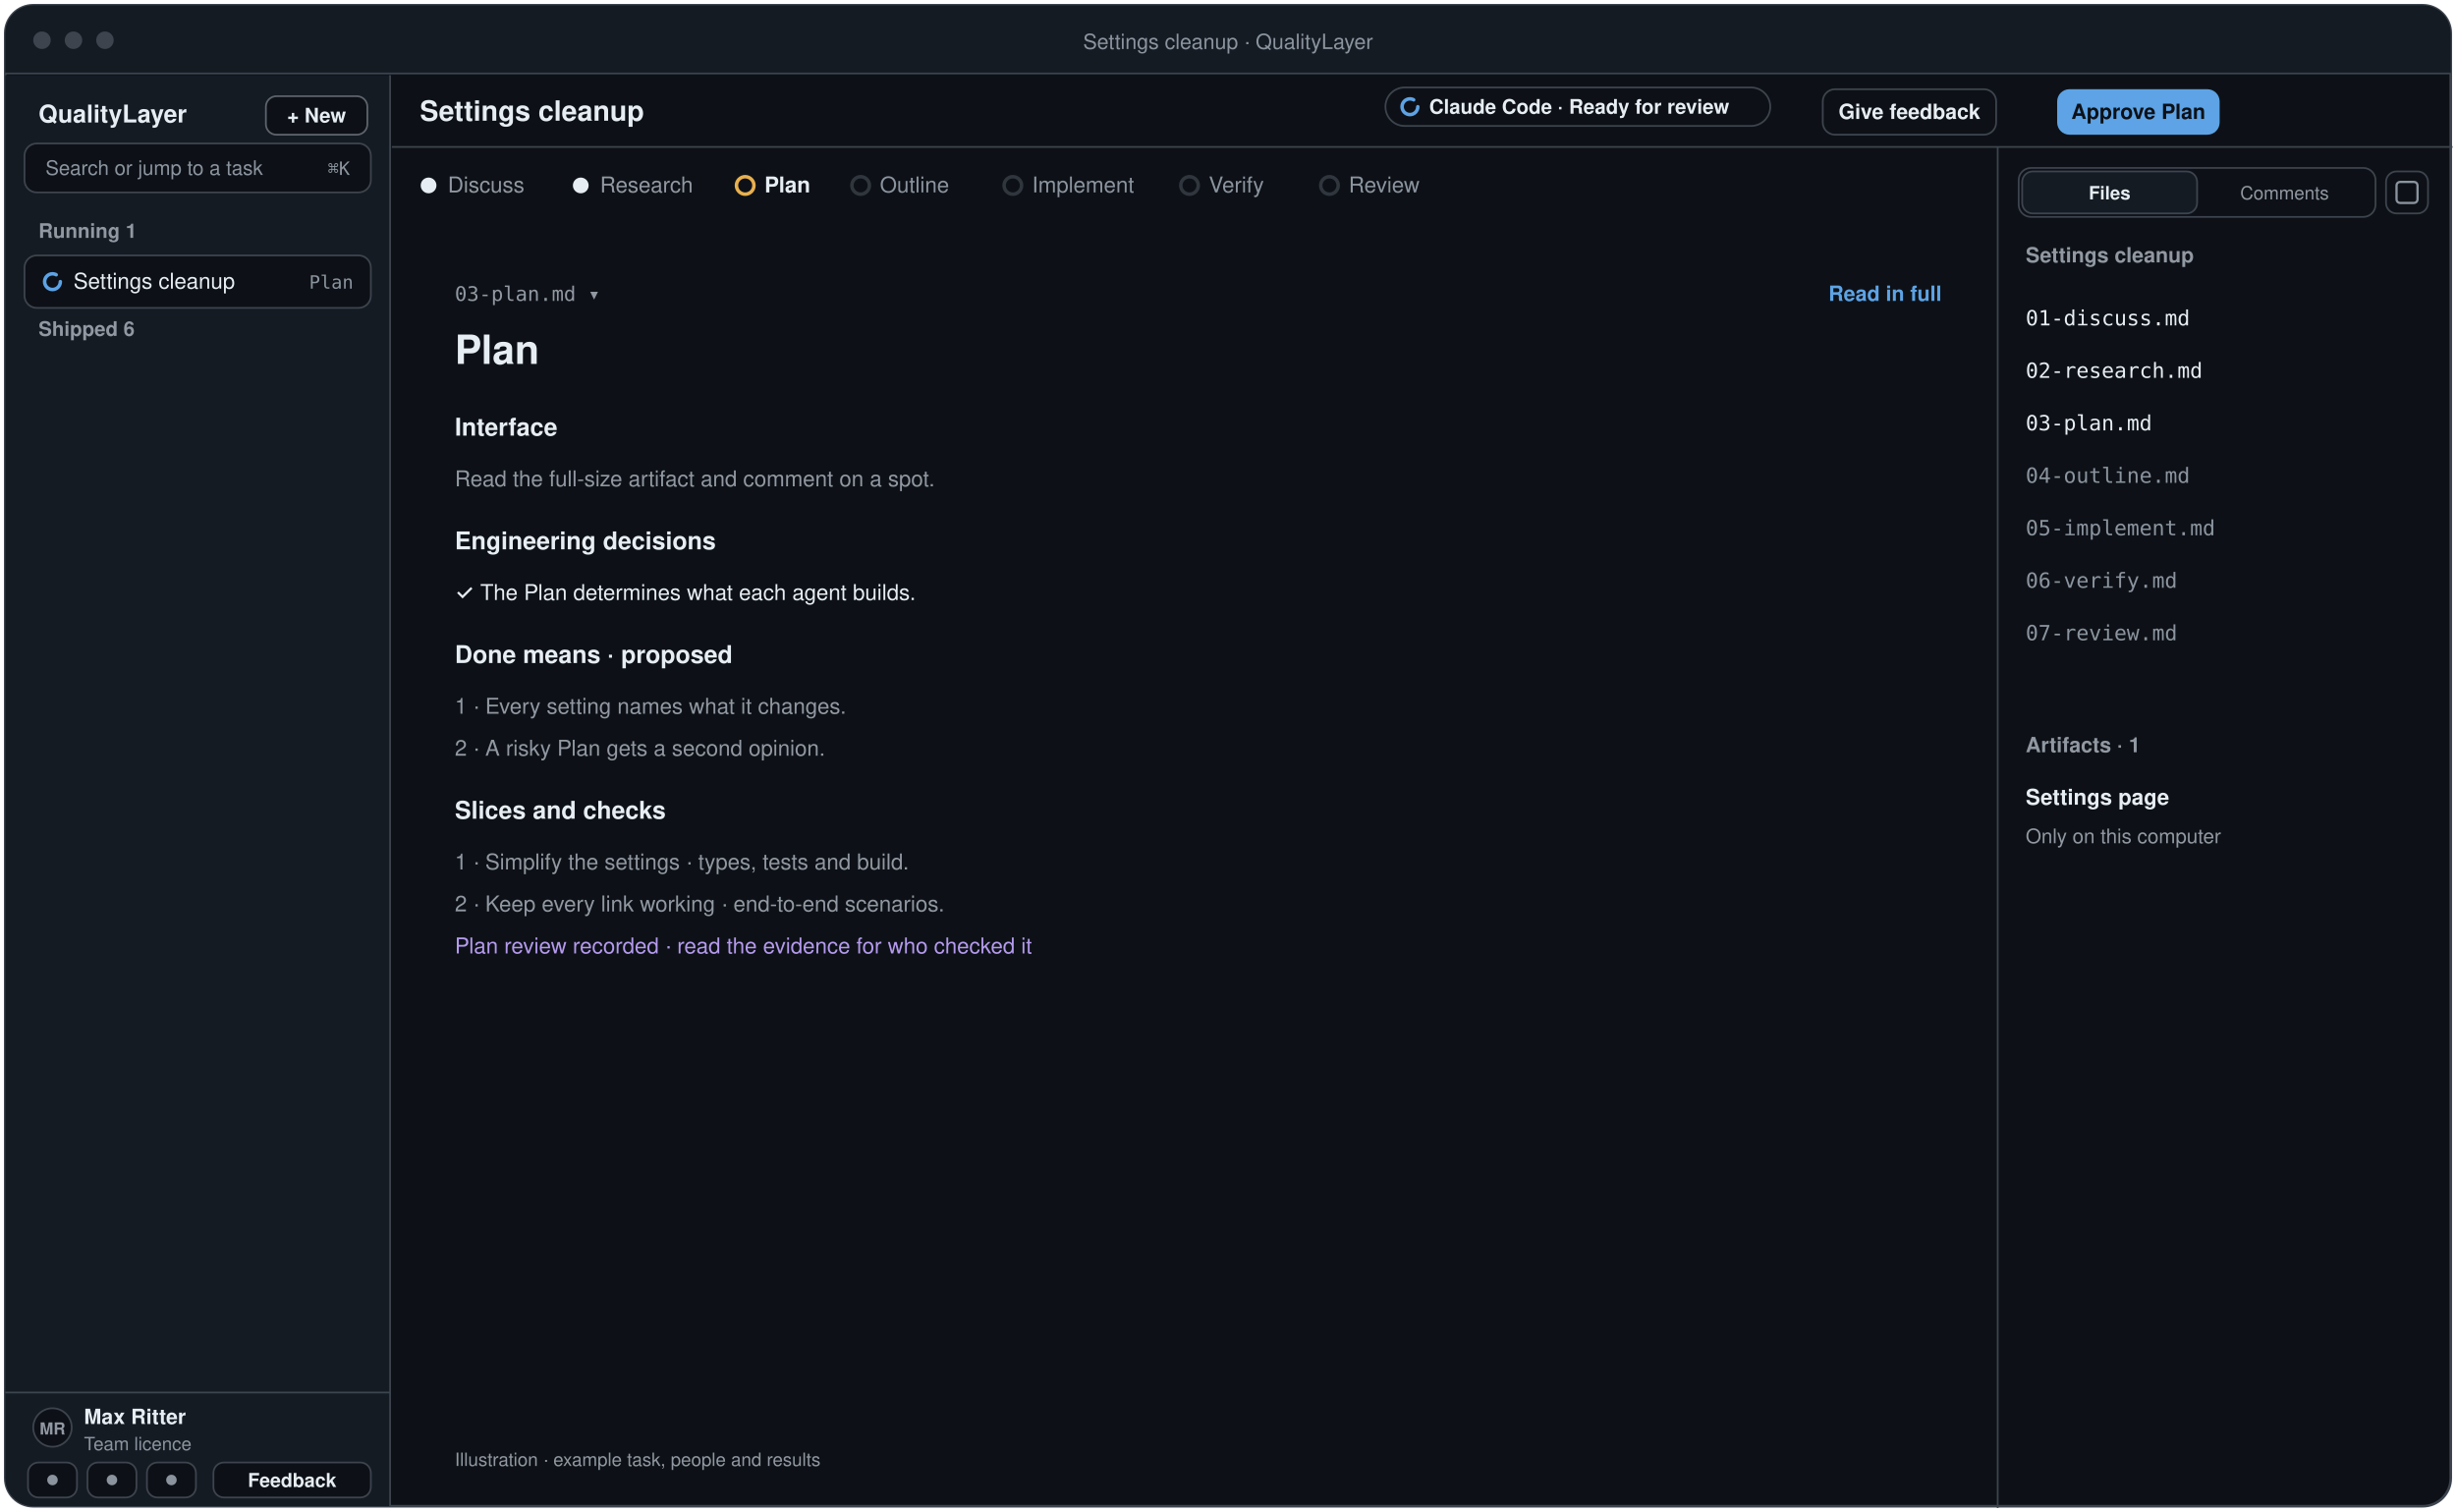
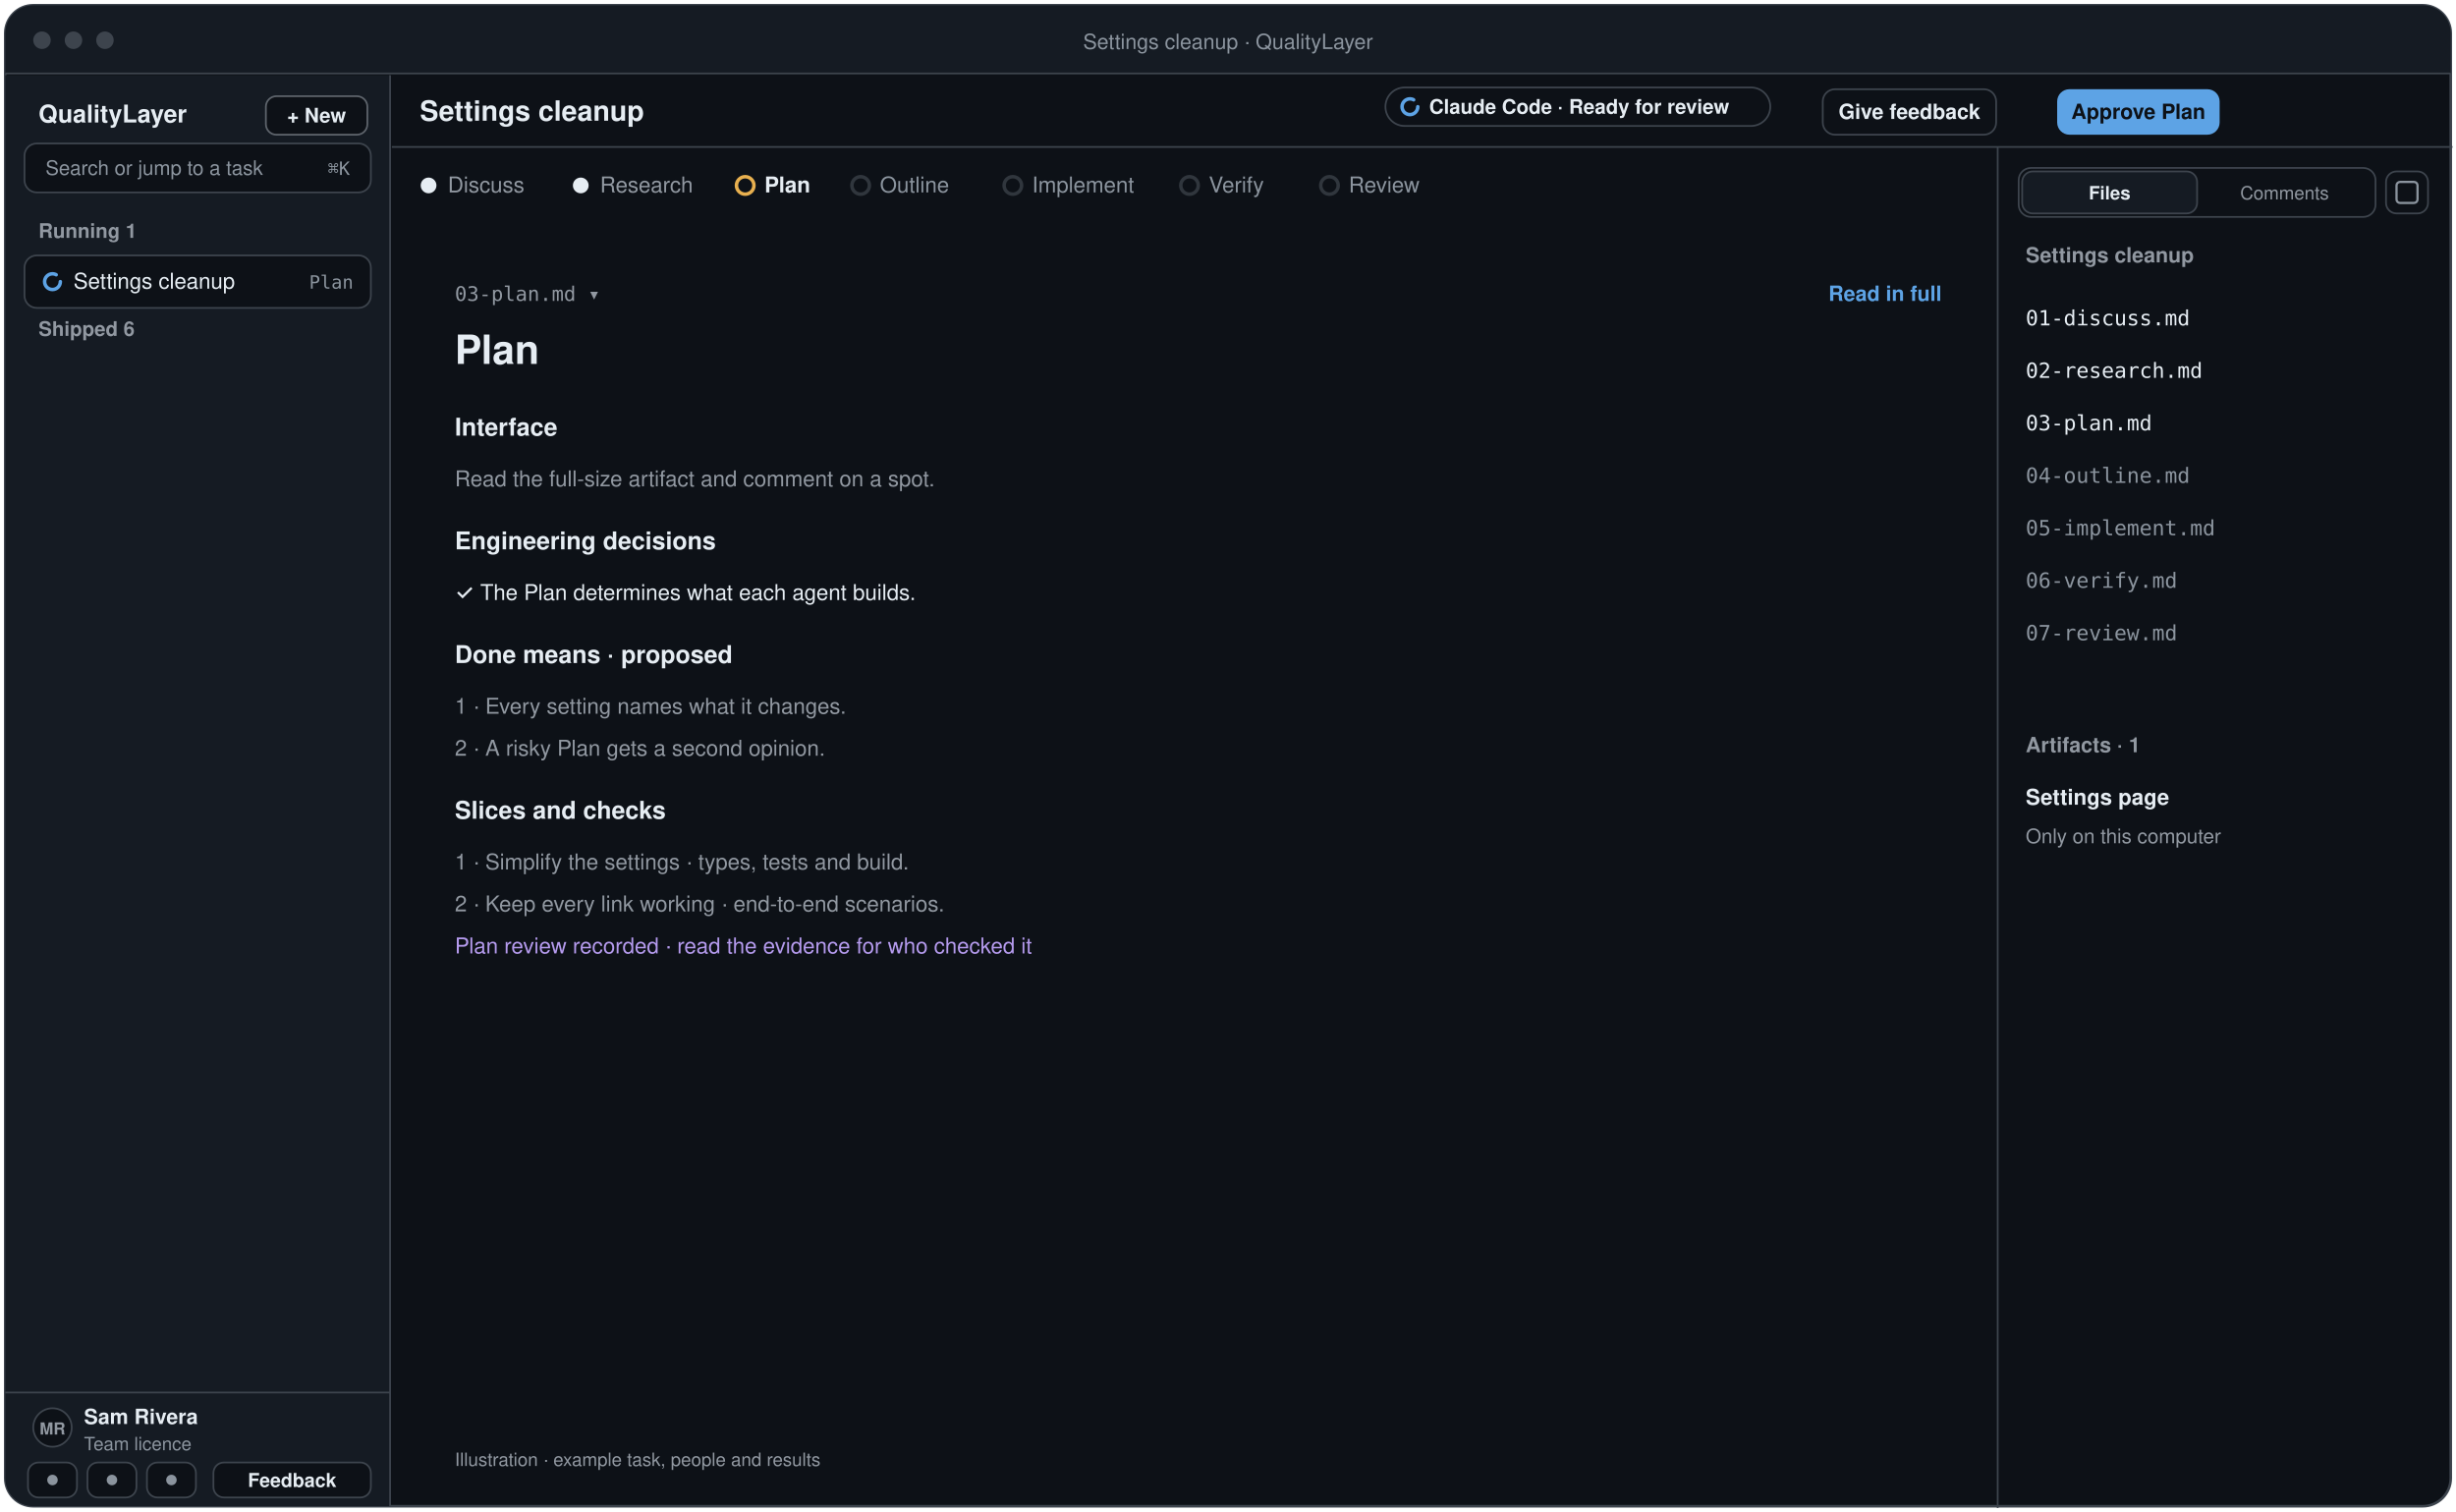
<svg xmlns="http://www.w3.org/2000/svg" style="background:#0d1117" width="1404" height="864" viewBox="-2 -2 1404 864" role="img" aria-label="Plan: named agent status, one focused Your turn card above the work, visible own words and Send for questions, and Files / Comments with artifacts within Files">
  <rect x="1" y="1" width="1398" height="858" rx="16" fill="#0d1117" stroke="#3d444d" stroke-width="1.5" />
  <path d="M1 17 a16 16 0 0 1 16 -16 H1383 a16 16 0 0 1 16 16 V40 H1 Z" fill="#151b23" />
  <line x1="1" y1="40" x2="1399" y2="40" stroke="#3d444d" />
  <circle cx="22" cy="21" r="5" fill="#3d444d" />
  <circle cx="40" cy="21" r="5" fill="#3d444d" />
  <circle cx="58" cy="21" r="5" fill="#3d444d" />
  <text x="700.0" y="26" font-family="-apple-system, BlinkMacSystemFont, 'Segoe UI', 'Helvetica Neue', Helvetica, Arial, sans-serif" font-size="12" font-weight="500" fill="#8b949e" text-anchor="middle">Settings cleanup · QualityLayer</text>
  <path d="M1 41 H221 V859 H17 a16 16 0 0 1 -16 -16 Z" fill="#151b23" />
  <line x1="221" y1="41" x2="221" y2="859" stroke="#3d444d" />
  <text x="20" y="68" font-family="-apple-system, BlinkMacSystemFont, 'Segoe UI', 'Helvetica Neue', Helvetica, Arial, sans-serif" font-size="14" font-weight="700" fill="#e6edf3" text-anchor="start">QualityLayer</text>
  <rect x="150" y="53" width="58" height="22" rx="6" fill="#0d1117" stroke="#9198a1" stroke-opacity="0.6" />
  <text x="179" y="68" font-family="-apple-system, BlinkMacSystemFont, 'Segoe UI', 'Helvetica Neue', Helvetica, Arial, sans-serif" font-size="11.5" font-weight="600" fill="#e6edf3" text-anchor="middle">+ New</text>
  <rect x="12" y="80" width="198" height="28" rx="7" fill="#0d1117" stroke="#3d444d" />
  <text x="24" y="98" font-family="-apple-system, BlinkMacSystemFont, 'Segoe UI', 'Helvetica Neue', Helvetica, Arial, sans-serif" font-size="11.5" font-weight="400" fill="#8b949e" text-anchor="start">Search or jump to a task</text>
  <text x="198" y="98" font-family="ui-monospace, SFMono-Regular, Menlo, Consolas, monospace" font-size="10.5" font-weight="500" fill="#8b949e" text-anchor="end">⌘K</text>
  <text x="20" y="134" font-family="-apple-system, BlinkMacSystemFont, 'Segoe UI', 'Helvetica Neue', Helvetica, Arial, sans-serif" font-size="11.5" font-weight="650" fill="#9198a1" text-anchor="start">Running  1</text>
  <rect x="12" y="144" width="198" height="30" rx="7" fill="#0d1117" stroke="#3d444d" />
  <circle cx="28" cy="159" r="4.5" fill="none" stroke="#5da3e5" stroke-width="2" stroke-dasharray="23.4 5.4" stroke-linecap="round" />
  <text x="40" y="163" font-family="-apple-system, BlinkMacSystemFont, 'Segoe UI', 'Helvetica Neue', Helvetica, Arial, sans-serif" font-size="12.5" font-weight="500" fill="#e6edf3" text-anchor="start">Settings cleanup</text>
  <text x="200" y="163" font-family="ui-monospace, SFMono-Regular, Menlo, Consolas, monospace" font-size="10.5" font-weight="500" fill="#8b949e" text-anchor="end">Plan</text>
  <text x="20" y="190" font-family="-apple-system, BlinkMacSystemFont, 'Segoe UI', 'Helvetica Neue', Helvetica, Arial, sans-serif" font-size="11.5" font-weight="650" fill="#9198a1" text-anchor="start">Shipped  6</text>
  <line x1="1" y1="794" x2="221" y2="794" stroke="#3d444d" />
  <circle cx="28" cy="814" r="11" fill="#0d1117" stroke="#3d444d" />
  <text x="28" y="818" font-family="-apple-system, BlinkMacSystemFont, 'Segoe UI', 'Helvetica Neue', Helvetica, Arial, sans-serif" font-size="9.5" font-weight="650" fill="#9198a1" text-anchor="middle">MR</text>
-   <text x="46" y="812" font-family="-apple-system, BlinkMacSystemFont, 'Segoe UI', 'Helvetica Neue', Helvetica, Arial, sans-serif" font-size="12" font-weight="600" fill="#e6edf3" text-anchor="start">Max Ritter</text>
+   <text x="46" y="812" font-family="-apple-system, BlinkMacSystemFont, 'Segoe UI', 'Helvetica Neue', Helvetica, Arial, sans-serif" font-size="12" font-weight="600" fill="#e6edf3" text-anchor="start">Sam Rivera</text>
  <text x="46" y="827" font-family="-apple-system, BlinkMacSystemFont, 'Segoe UI', 'Helvetica Neue', Helvetica, Arial, sans-serif" font-size="10.5" font-weight="400" fill="#8b949e" text-anchor="start">Team licence</text>
  <rect x="14" y="834" width="28" height="20" rx="6" fill="#0d1117" stroke="#3d444d" />
  <circle cx="28" cy="844" r="3" fill="#8b949e" />
  <rect x="48" y="834" width="28" height="20" rx="6" fill="#0d1117" stroke="#3d444d" />
  <circle cx="62" cy="844" r="3" fill="#8b949e" />
  <rect x="82" y="834" width="28" height="20" rx="6" fill="#0d1117" stroke="#3d444d" />
  <circle cx="96" cy="844" r="3" fill="#8b949e" />
  <rect x="120" y="834" width="90" height="20" rx="6" fill="#0d1117" stroke="#3d444d" />
  <text x="165" y="848" font-family="-apple-system, BlinkMacSystemFont, 'Segoe UI', 'Helvetica Neue', Helvetica, Arial, sans-serif" font-size="11" font-weight="600" fill="#e6edf3" text-anchor="middle">Feedback</text>
  <text x="238" y="67" font-family="-apple-system, BlinkMacSystemFont, 'Segoe UI', 'Helvetica Neue', Helvetica, Arial, sans-serif" font-size="16" font-weight="650" fill="#e6edf3" text-anchor="start">Settings cleanup</text>
  <circle cx="243" cy="104" r="4.5" fill="#e6edf3" />
  <text x="254" y="108" font-family="-apple-system, BlinkMacSystemFont, 'Segoe UI', 'Helvetica Neue', Helvetica, Arial, sans-serif" font-size="12.5" font-weight="400" fill="#9198a1">Discuss</text>
  <circle cx="330.0" cy="104" r="4.5" fill="#e6edf3" />
  <text x="341.0" y="108" font-family="-apple-system, BlinkMacSystemFont, 'Segoe UI', 'Helvetica Neue', Helvetica, Arial, sans-serif" font-size="12.5" font-weight="400" fill="#9198a1">Research</text>
  <circle cx="424.0" cy="104" r="5" fill="none" stroke="#e8b04f" stroke-width="2" />
  <text x="435.0" y="108" font-family="-apple-system, BlinkMacSystemFont, 'Segoe UI', 'Helvetica Neue', Helvetica, Arial, sans-serif" font-size="12.5" font-weight="600" fill="#e6edf3">Plan</text>
  <circle cx="490.0" cy="104" r="5" fill="none" stroke="#30363d" stroke-width="2" />
  <text x="501.0" y="108" font-family="-apple-system, BlinkMacSystemFont, 'Segoe UI', 'Helvetica Neue', Helvetica, Arial, sans-serif" font-size="12.5" font-weight="400" fill="#8b949e">Outline</text>
  <circle cx="577.0" cy="104" r="5" fill="none" stroke="#30363d" stroke-width="2" />
  <text x="588.0" y="108" font-family="-apple-system, BlinkMacSystemFont, 'Segoe UI', 'Helvetica Neue', Helvetica, Arial, sans-serif" font-size="12.5" font-weight="400" fill="#8b949e">Implement</text>
  <circle cx="678.0" cy="104" r="5" fill="none" stroke="#30363d" stroke-width="2" />
  <text x="689.0" y="108" font-family="-apple-system, BlinkMacSystemFont, 'Segoe UI', 'Helvetica Neue', Helvetica, Arial, sans-serif" font-size="12.5" font-weight="400" fill="#8b949e">Verify</text>
  <circle cx="758.0" cy="104" r="5" fill="none" stroke="#30363d" stroke-width="2" />
  <text x="769.0" y="108" font-family="-apple-system, BlinkMacSystemFont, 'Segoe UI', 'Helvetica Neue', Helvetica, Arial, sans-serif" font-size="12.5" font-weight="400" fill="#8b949e">Review</text>
  <rect x="790" y="48" width="220.0" height="22" rx="11" fill="#0d1117" stroke="#3d444d" />
  <circle cx="804" cy="59" r="4.5" fill="none" stroke="#5da3e5" stroke-width="2" stroke-dasharray="23.4 5.4" stroke-linecap="round" />
  <text x="815" y="63" font-family="-apple-system, BlinkMacSystemFont, 'Segoe UI', 'Helvetica Neue', Helvetica, Arial, sans-serif" font-size="11.5" font-weight="600" fill="#e6edf3" text-anchor="start">Claude Code · Ready for review</text>
  <rect x="1040" y="49" width="99.12" height="26" rx="7" fill="#0d1117" stroke="#3d444d" />
  <text x="1089.56" y="66.0" font-family="-apple-system, BlinkMacSystemFont, 'Segoe UI', 'Helvetica Neue', Helvetica, Arial, sans-serif" font-size="12" font-weight="600" fill="#e6edf3" text-anchor="middle">Give feedback</text>
  <rect x="1174" y="49" width="92.88" height="26" rx="7" fill="#5da3e5" />
  <text x="1220.44" y="66.0" font-family="-apple-system, BlinkMacSystemFont, 'Segoe UI', 'Helvetica Neue', Helvetica, Arial, sans-serif" font-size="12" font-weight="650" fill="#0d1117" text-anchor="middle">Approve Plan</text>
  <line x1="222" y1="82" x2="1400" y2="82" stroke="#3d444d" />
  <text x="258" y="170" font-family="ui-monospace, SFMono-Regular, Menlo, Consolas, monospace" font-size="11.5" font-weight="500" fill="#9198a1" text-anchor="start">03-plan.md  ▾</text>
  <text x="1108" y="170" font-family="-apple-system, BlinkMacSystemFont, 'Segoe UI', 'Helvetica Neue', Helvetica, Arial, sans-serif" font-size="12" font-weight="600" fill="#5da3e5" text-anchor="end">Read in full</text>
  <text x="258" y="206" font-family="-apple-system, BlinkMacSystemFont, 'Segoe UI', 'Helvetica Neue', Helvetica, Arial, sans-serif" font-size="23" font-weight="650" fill="#e6edf3" text-anchor="start">Plan</text>
  <text x="258" y="247" font-family="-apple-system, BlinkMacSystemFont, 'Segoe UI', 'Helvetica Neue', Helvetica, Arial, sans-serif" font-size="14" font-weight="650" fill="#e6edf3" text-anchor="start">Interface</text>
  <text x="258" y="276" font-family="-apple-system, BlinkMacSystemFont, 'Segoe UI', 'Helvetica Neue', Helvetica, Arial, sans-serif" font-size="12.5" font-weight="500" fill="#9198a1" text-anchor="start">Read the full-size artifact and comment on a spot.</text>
  <text x="258" y="312" font-family="-apple-system, BlinkMacSystemFont, 'Segoe UI', 'Helvetica Neue', Helvetica, Arial, sans-serif" font-size="14" font-weight="650" fill="#e6edf3" text-anchor="start">Engineering decisions</text>
  <text x="258" y="341" font-family="-apple-system, BlinkMacSystemFont, 'Segoe UI', 'Helvetica Neue', Helvetica, Arial, sans-serif" font-size="12.5" font-weight="500" fill="#e6edf3" text-anchor="start">✓ The Plan determines what each agent builds.</text>
  <text x="258" y="377" font-family="-apple-system, BlinkMacSystemFont, 'Segoe UI', 'Helvetica Neue', Helvetica, Arial, sans-serif" font-size="14" font-weight="650" fill="#e6edf3" text-anchor="start">Done means · proposed</text>
  <text x="258" y="406" font-family="-apple-system, BlinkMacSystemFont, 'Segoe UI', 'Helvetica Neue', Helvetica, Arial, sans-serif" font-size="12.5" font-weight="500" fill="#9198a1" text-anchor="start">1 · Every setting names what it changes.</text>
  <text x="258" y="430" font-family="-apple-system, BlinkMacSystemFont, 'Segoe UI', 'Helvetica Neue', Helvetica, Arial, sans-serif" font-size="12.5" font-weight="500" fill="#9198a1" text-anchor="start">2 · A risky Plan gets a second opinion.</text>
  <text x="258" y="466" font-family="-apple-system, BlinkMacSystemFont, 'Segoe UI', 'Helvetica Neue', Helvetica, Arial, sans-serif" font-size="14" font-weight="650" fill="#e6edf3" text-anchor="start">Slices and checks</text>
  <text x="258" y="495" font-family="-apple-system, BlinkMacSystemFont, 'Segoe UI', 'Helvetica Neue', Helvetica, Arial, sans-serif" font-size="12.5" font-weight="500" fill="#9198a1" text-anchor="start">1 · Simplify the settings · types, tests and build.</text>
  <text x="258" y="519" font-family="-apple-system, BlinkMacSystemFont, 'Segoe UI', 'Helvetica Neue', Helvetica, Arial, sans-serif" font-size="12.5" font-weight="500" fill="#9198a1" text-anchor="start">2 · Keep every link working · end-to-end scenarios.</text>
  <text x="258" y="543" font-family="-apple-system, BlinkMacSystemFont, 'Segoe UI', 'Helvetica Neue', Helvetica, Arial, sans-serif" font-size="12.5" font-weight="500" fill="#b49aed" text-anchor="start">Plan review recorded · read the evidence for who checked it</text>
  <line x1="1140" y1="82" x2="1140" y2="860" stroke="#3d444d" />
  <rect x="1152" y="94" width="204" height="28" rx="7" fill="#0d1117" stroke="#3d444d" />
  <rect x="1154.0" y="96" width="100.0" height="24" rx="6" fill="#151b23" stroke="#3d444d" />
  <text x="1204.0" y="112" font-family="-apple-system, BlinkMacSystemFont, 'Segoe UI', 'Helvetica Neue', Helvetica, Arial, sans-serif" font-size="10.5" font-weight="600" fill="#e6edf3" text-anchor="middle">Files</text>
  <text x="1304.0" y="112" font-family="-apple-system, BlinkMacSystemFont, 'Segoe UI', 'Helvetica Neue', Helvetica, Arial, sans-serif" font-size="10.5" font-weight="500" fill="#9198a1" text-anchor="middle">Comments</text>
  <rect x="1362" y="96" width="24" height="24" rx="6" fill="#0d1117" stroke="#3d444d" />
  <rect x="1368" y="102" width="12" height="12" rx="2" fill="none" stroke="#8b949e" stroke-width="1.3" />
  <text x="1156" y="148" font-family="-apple-system, BlinkMacSystemFont, 'Segoe UI', 'Helvetica Neue', Helvetica, Arial, sans-serif" font-size="12" font-weight="600" fill="#9198a1" text-anchor="start">Settings cleanup</text>
  <text x="1156" y="184" font-family="ui-monospace, SFMono-Regular, Menlo, Consolas, monospace" font-size="12" font-weight="500" fill="#e6edf3" text-anchor="start">01-discuss.md</text>
  <text x="1156" y="214" font-family="ui-monospace, SFMono-Regular, Menlo, Consolas, monospace" font-size="12" font-weight="500" fill="#e6edf3" text-anchor="start">02-research.md</text>
  <text x="1156" y="244" font-family="ui-monospace, SFMono-Regular, Menlo, Consolas, monospace" font-size="12" font-weight="500" fill="#e6edf3" text-anchor="start">03-plan.md</text>
  <text x="1156" y="274" font-family="ui-monospace, SFMono-Regular, Menlo, Consolas, monospace" font-size="12" font-weight="500" fill="#8b949e" text-anchor="start">04-outline.md</text>
  <text x="1156" y="304" font-family="ui-monospace, SFMono-Regular, Menlo, Consolas, monospace" font-size="12" font-weight="500" fill="#8b949e" text-anchor="start">05-implement.md</text>
  <text x="1156" y="334" font-family="ui-monospace, SFMono-Regular, Menlo, Consolas, monospace" font-size="12" font-weight="500" fill="#8b949e" text-anchor="start">06-verify.md</text>
  <text x="1156" y="364" font-family="ui-monospace, SFMono-Regular, Menlo, Consolas, monospace" font-size="12" font-weight="500" fill="#8b949e" text-anchor="start">07-review.md</text>
  <text x="1156" y="428" font-family="-apple-system, BlinkMacSystemFont, 'Segoe UI', 'Helvetica Neue', Helvetica, Arial, sans-serif" font-size="12" font-weight="600" fill="#9198a1" text-anchor="start">Artifacts · 1</text>
  <text x="1156" y="458" font-family="-apple-system, BlinkMacSystemFont, 'Segoe UI', 'Helvetica Neue', Helvetica, Arial, sans-serif" font-size="12.5" font-weight="600" fill="#e6edf3" text-anchor="start">Settings page</text>
  <text x="1156" y="480" font-family="-apple-system, BlinkMacSystemFont, 'Segoe UI', 'Helvetica Neue', Helvetica, Arial, sans-serif" font-size="11.5" font-weight="400" fill="#9198a1" text-anchor="start">Only on this computer</text>
  <text x="258" y="836" font-family="-apple-system, BlinkMacSystemFont, 'Segoe UI', 'Helvetica Neue', Helvetica, Arial, sans-serif" font-size="10.5" font-weight="400" fill="#9198a1" text-anchor="start">Illustration · example task, people and results</text>
</svg>
